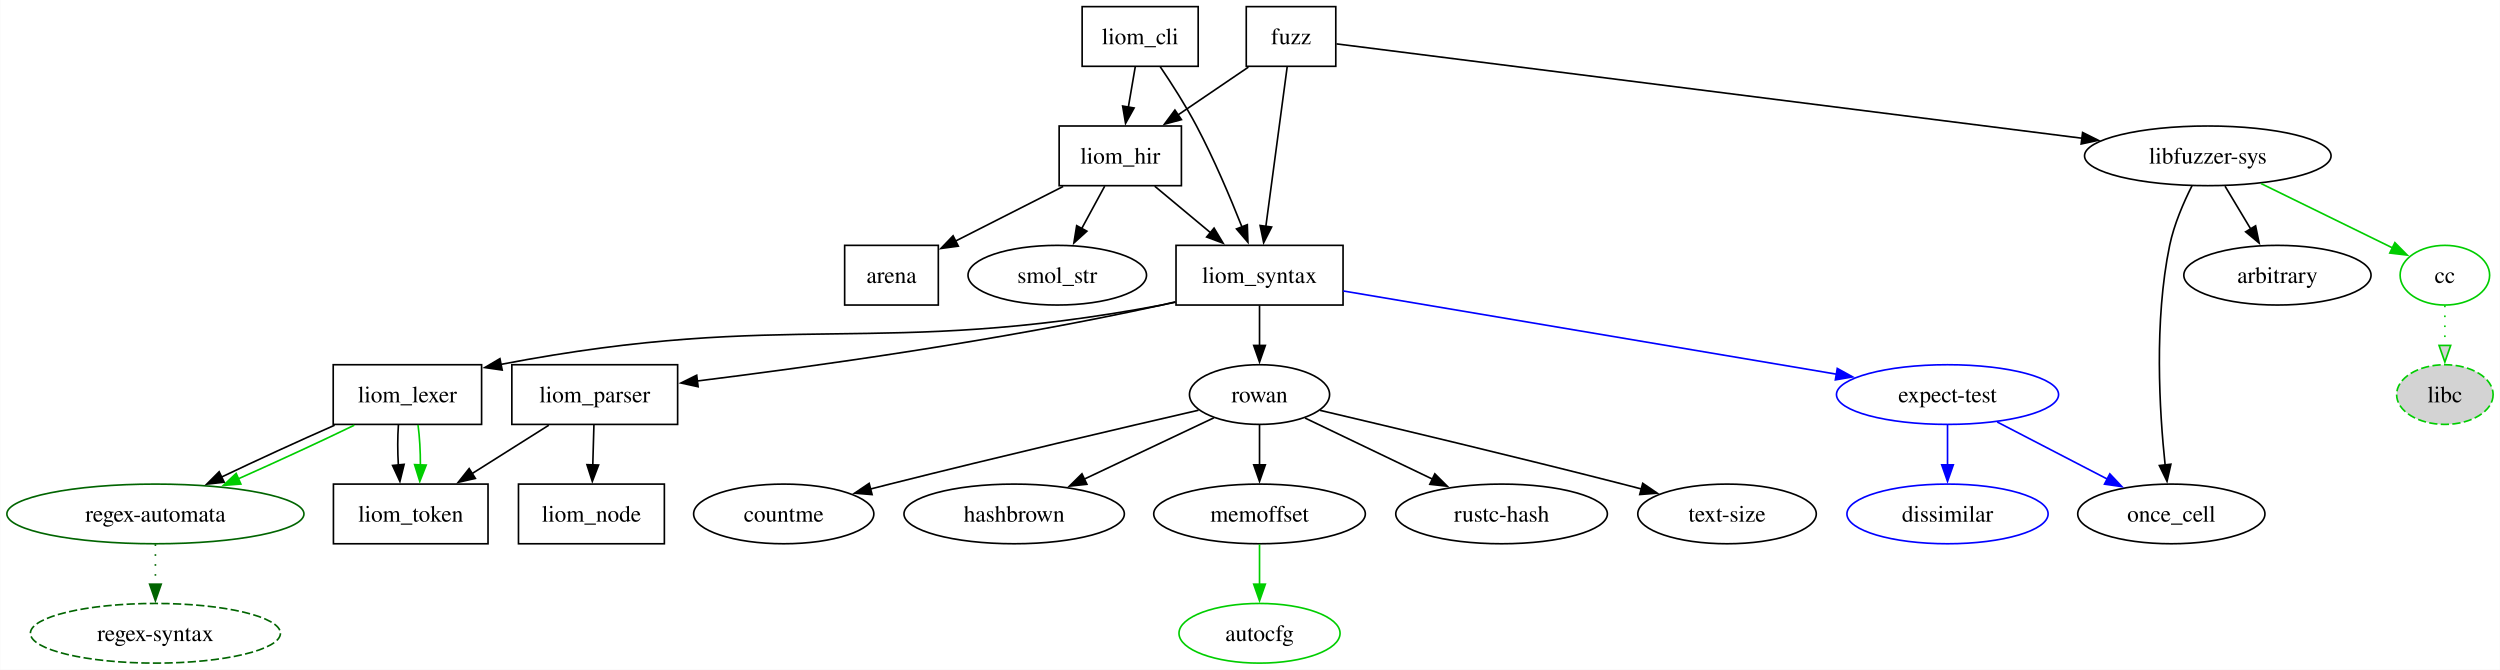
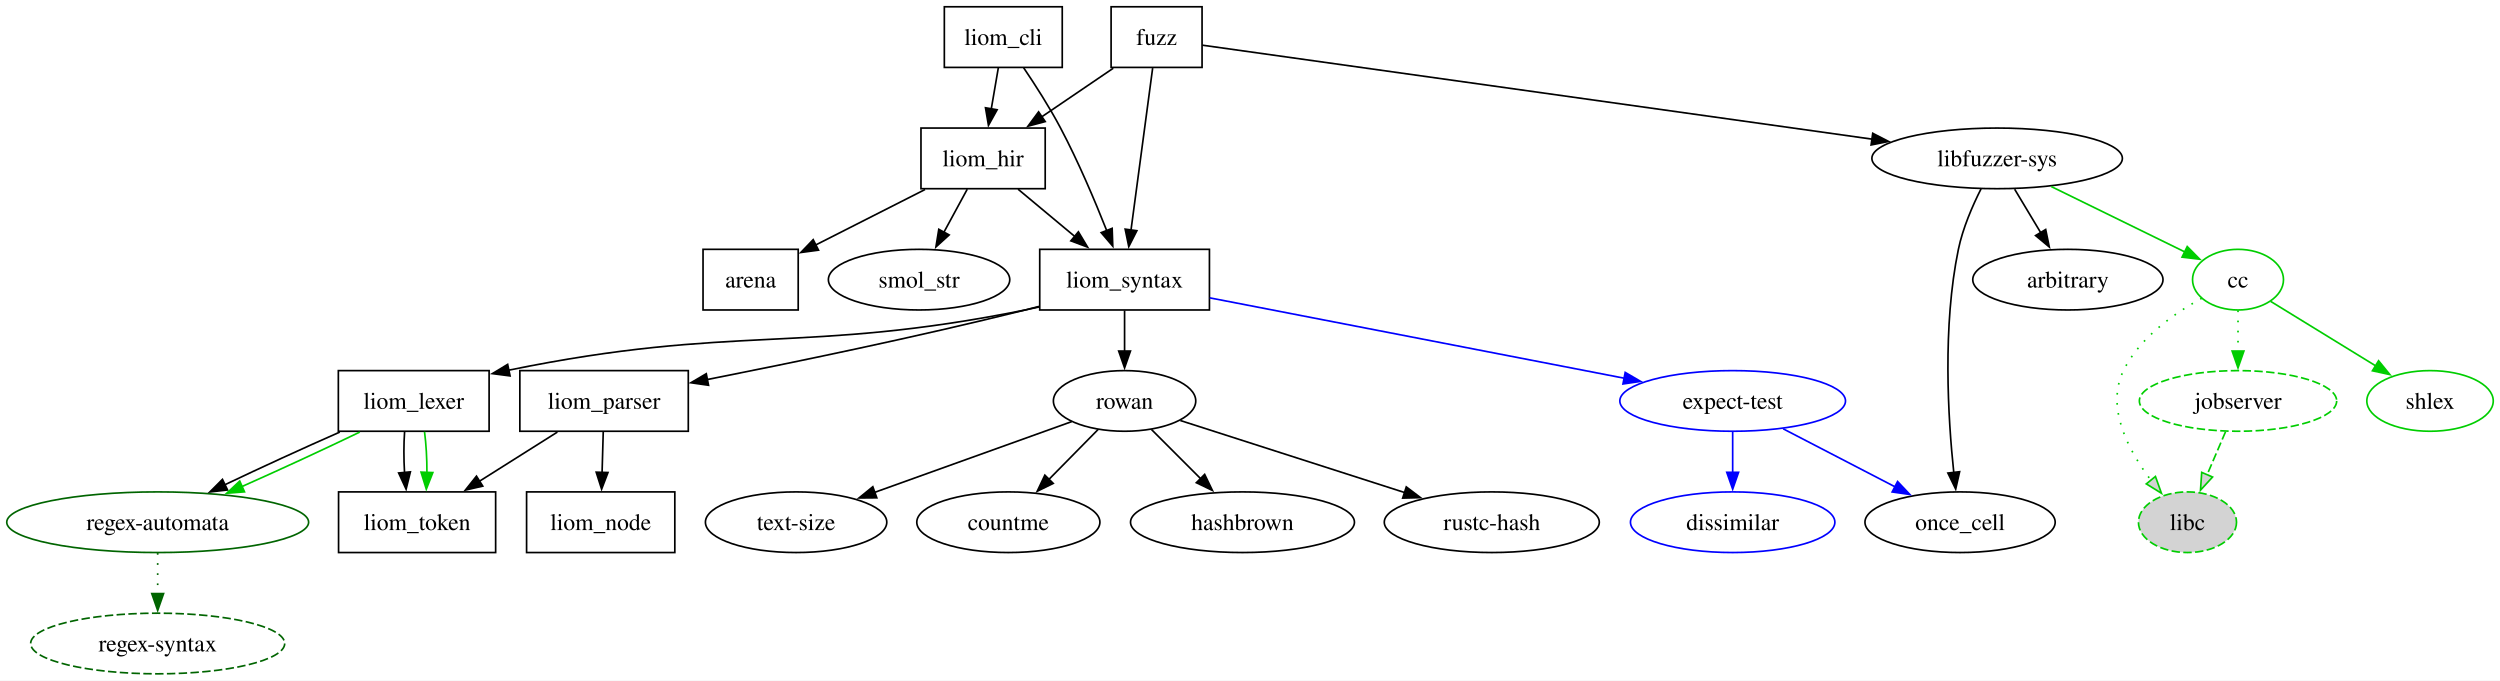
- <svg xmlns="http://www.w3.org/2000/svg" width="1508pt" height="404pt" viewBox="0.00 0.00 1507.73 404.00">
+ <svg xmlns="http://www.w3.org/2000/svg" width="1484pt" height="404pt" viewBox="0.00 0.00 1484.14 404.00">
  <g id="graph0" class="graph" transform="scale(1 1) rotate(0) translate(4 400)">
-     <polygon fill="white" stroke="none" points="-4,4 -4,-400 1503.73,-400 1503.73,4 -4,4" />
+     <polygon fill="white" stroke="none" points="-4,4 -4,-400 1480.14,-400 1480.14,4 -4,4" />
    <g id="node1" class="node">
-       <polygon fill="none" stroke="black" points="561.86,-252 505.36,-252 505.36,-216 561.86,-216 561.86,-252" />
-       <text text-anchor="middle" x="533.61" y="-229.32" font-family="Times,serif" font-size="14.00">arena</text>
+       <polygon fill="none" stroke="black" points="469.86,-252 413.36,-252 413.36,-216 469.86,-216 469.86,-252" />
+       <text text-anchor="middle" x="441.61" y="-229.32" font-family="Times,serif" font-size="14.00">arena</text>
    </g>
    <g id="node2" class="node">
-       <polygon fill="none" stroke="black" points="718.61,-396 648.61,-396 648.61,-360 718.61,-360 718.61,-396" />
-       <text text-anchor="middle" x="683.61" y="-373.32" font-family="Times,serif" font-size="14.00">liom_cli</text>
+       <polygon fill="none" stroke="black" points="626.61,-396 556.61,-396 556.61,-360 626.61,-360 626.61,-396" />
+       <text text-anchor="middle" x="591.61" y="-373.32" font-family="Times,serif" font-size="14.00">liom_cli</text>
    </g>
    <g id="node3" class="node">
-       <polygon fill="none" stroke="black" points="708.49,-324 634.74,-324 634.74,-288 708.49,-288 708.49,-324" />
-       <text text-anchor="middle" x="671.61" y="-301.32" font-family="Times,serif" font-size="14.00">liom_hir</text>
+       <polygon fill="none" stroke="black" points="616.49,-324 542.74,-324 542.74,-288 616.49,-288 616.49,-324" />
+       <text text-anchor="middle" x="579.61" y="-301.32" font-family="Times,serif" font-size="14.00">liom_hir</text>
    </g>
    <g id="edge1" class="edge">
-       <path fill="none" stroke="black" d="M680.65,-359.7C679.38,-352.32 677.88,-343.52 676.46,-335.25" />
-       <polygon fill="black" stroke="black" points="679.94,-334.86 674.8,-325.6 673.04,-336.04 679.94,-334.86" />
+       <path fill="none" stroke="black" d="M588.65,-359.7C587.38,-352.32 585.88,-343.52 584.46,-335.25" />
+       <polygon fill="black" stroke="black" points="587.94,-334.86 582.8,-325.6 581.04,-336.04 587.94,-334.86" />
    </g>
    <g id="node4" class="node">
-       <polygon fill="none" stroke="black" points="805.99,-252 705.24,-252 705.24,-216 805.99,-216 805.99,-252" />
-       <text text-anchor="middle" x="755.61" y="-229.32" font-family="Times,serif" font-size="14.00">liom_syntax</text>
+       <polygon fill="none" stroke="black" points="713.99,-252 613.24,-252 613.24,-216 713.99,-216 713.99,-252" />
+       <text text-anchor="middle" x="663.61" y="-229.32" font-family="Times,serif" font-size="14.00">liom_syntax</text>
    </g>
    <g id="edge2" class="edge">
-       <path fill="none" stroke="black" d="M695.7,-359.77C702.57,-349.62 711.07,-336.37 717.61,-324 728.11,-304.17 738,-280.82 745.05,-263.01" />
-       <polygon fill="black" stroke="black" points="748.24,-264.46 748.61,-253.87 741.72,-261.92 748.24,-264.46" />
+       <path fill="none" stroke="black" d="M603.7,-359.77C610.57,-349.62 619.07,-336.37 625.61,-324 636.11,-304.17 646,-280.82 653.05,-263.01" />
+       <polygon fill="black" stroke="black" points="656.24,-264.46 656.61,-253.87 649.72,-261.92 656.24,-264.46" />
    </g>
    <g id="edge3" class="edge">
-       <path fill="none" stroke="black" d="M637.15,-287.52C617.43,-277.52 592.65,-264.95 572.27,-254.61" />
-       <polygon fill="black" stroke="black" points="573.92,-251.52 563.42,-250.12 570.76,-257.76 573.92,-251.52" />
+       <path fill="none" stroke="black" d="M545.15,-287.52C525.43,-277.52 500.65,-264.95 480.27,-254.61" />
+       <polygon fill="black" stroke="black" points="481.92,-251.52 471.42,-250.12 478.76,-257.76 481.92,-251.52" />
    </g>
    <g id="edge4" class="edge">
-       <path fill="none" stroke="black" d="M692.38,-287.7C702.58,-279.2 715.04,-268.81 726.2,-259.51" />
-       <polygon fill="black" stroke="black" points="728.19,-262.41 733.64,-253.32 723.71,-257.03 728.19,-262.41" />
+       <path fill="none" stroke="black" d="M600.38,-287.7C610.58,-279.2 623.04,-268.81 634.2,-259.51" />
+       <polygon fill="black" stroke="black" points="636.19,-262.41 641.64,-253.32 631.71,-257.03 636.19,-262.41" />
    </g>
    <g id="node10" class="node">
-       <ellipse fill="none" stroke="black" cx="633.61" cy="-234" rx="53.84" ry="18" />
-       <text text-anchor="middle" x="633.61" y="-229.32" font-family="Times,serif" font-size="14.00">smol_str</text>
+       <ellipse fill="none" stroke="black" cx="541.61" cy="-234" rx="53.84" ry="18" />
+       <text text-anchor="middle" x="541.61" y="-229.32" font-family="Times,serif" font-size="14.00">smol_str</text>
    </g>
    <g id="edge5" class="edge">
-       <path fill="none" stroke="black" d="M662.22,-287.7C658.03,-279.98 653,-270.71 648.33,-262.11" />
-       <polygon fill="black" stroke="black" points="651.47,-260.55 643.62,-253.43 645.32,-263.89 651.47,-260.55" />
+       <path fill="none" stroke="black" d="M570.22,-287.7C566.03,-279.98 561,-270.71 556.33,-262.11" />
+       <polygon fill="black" stroke="black" points="559.47,-260.55 551.62,-253.43 553.32,-263.89 559.47,-260.55" />
    </g>
    <g id="node5" class="node">
      <polygon fill="none" stroke="black" points="286.36,-180 196.86,-180 196.86,-144 286.36,-144 286.36,-180" />
      <text text-anchor="middle" x="241.61" y="-157.32" font-family="Times,serif" font-size="14.00">liom_lexer</text>
    </g>
    <g id="edge7" class="edge">
-       <path fill="none" stroke="black" d="M704.91,-217.73C702.12,-217.09 699.34,-216.51 696.61,-216 524.34,-183.75 473.17,-213.78 297.97,-180.2" />
-       <polygon fill="black" stroke="black" points="298.78,-176.79 288.29,-178.29 297.43,-183.66 298.78,-176.79" />
+       <path fill="none" stroke="black" d="M612.9,-217.81C610.11,-217.16 607.33,-216.55 604.61,-216 472.63,-189.49 432.91,-207.86 298,-180.26" />
+       <polygon fill="black" stroke="black" points="298.81,-176.85 288.3,-178.22 297.37,-183.7 298.81,-176.85" />
    </g>
    <g id="node7" class="node">
      <polygon fill="none" stroke="black" points="404.61,-180 304.61,-180 304.61,-144 404.61,-144 404.61,-180" />
      <text text-anchor="middle" x="354.61" y="-157.32" font-family="Times,serif" font-size="14.00">liom_parser</text>
    </g>
    <g id="edge8" class="edge">
-       <path fill="none" stroke="black" d="M704.87,-217.94C702.09,-217.25 699.32,-216.6 696.61,-216 599.49,-194.57 484.97,-178.7 416.17,-170.15" />
-       <polygon fill="black" stroke="black" points="416.97,-166.72 406.61,-168.98 416.11,-173.67 416.97,-166.72" />
+       <path fill="none" stroke="black" d="M612.83,-218.12C610.05,-217.38 607.3,-216.67 604.61,-216 540.58,-200.01 466.56,-184.71 415.77,-174.69" />
+       <polygon fill="black" stroke="black" points="416.63,-171.3 406.15,-172.8 415.28,-178.16 416.63,-171.3" />
    </g>
    <g id="node11" class="node">
-       <ellipse fill="none" stroke="blue" cx="1170.61" cy="-162" rx="66.99" ry="18" />
-       <text text-anchor="middle" x="1170.61" y="-157.32" font-family="Times,serif" font-size="14.00">expect-test</text>
+       <ellipse fill="none" stroke="blue" cx="1024.61" cy="-162" rx="66.99" ry="18" />
+       <text text-anchor="middle" x="1024.61" y="-157.32" font-family="Times,serif" font-size="14.00">expect-test</text>
    </g>
    <g id="edge6" class="edge">
-       <path fill="none" stroke="blue" d="M806.09,-224.49C880.67,-211.91 1020.42,-188.33 1103.54,-174.31" />
-       <polygon fill="blue" stroke="blue" points="1104.11,-177.77 1113.39,-172.65 1102.95,-170.86 1104.11,-177.77" />
+       <path fill="none" stroke="blue" d="M714.19,-223.19C778.66,-210.69 890.16,-189.07 960.52,-175.43" />
+       <polygon fill="blue" stroke="blue" points="960.81,-178.94 969.96,-173.6 959.48,-172.07 960.81,-178.94" />
    </g>
    <g id="node12" class="node">
-       <ellipse fill="none" stroke="black" cx="755.61" cy="-162" rx="42.26" ry="18" />
-       <text text-anchor="middle" x="755.61" y="-157.32" font-family="Times,serif" font-size="14.00">rowan</text>
+       <ellipse fill="none" stroke="black" cx="663.61" cy="-162" rx="42.26" ry="18" />
+       <text text-anchor="middle" x="663.61" y="-157.32" font-family="Times,serif" font-size="14.00">rowan</text>
    </g>
    <g id="edge9" class="edge">
-       <path fill="none" stroke="black" d="M755.61,-215.7C755.61,-208.41 755.61,-199.73 755.61,-191.54" />
-       <polygon fill="black" stroke="black" points="759.11,-191.62 755.61,-181.62 752.11,-191.62 759.11,-191.62" />
+       <path fill="none" stroke="black" d="M663.61,-215.7C663.61,-208.41 663.61,-199.73 663.61,-191.54" />
+       <polygon fill="black" stroke="black" points="667.11,-191.62 663.61,-181.62 660.11,-191.62 667.11,-191.62" />
    </g>
    <g id="node6" class="node">
      <polygon fill="none" stroke="black" points="290.24,-108 196.99,-108 196.99,-72 290.24,-72 290.24,-108" />
      <text text-anchor="middle" x="243.61" y="-85.33" font-family="Times,serif" font-size="14.00">liom_token</text>
    </g>
    <g id="edge10" class="edge">
      <path fill="none" stroke="black" d="M236.19,-143.7C235.65,-136.41 235.65,-127.73 236.15,-119.54" />
      <polygon fill="black" stroke="black" points="239.63,-119.9 237.09,-109.61 232.66,-119.24 239.63,-119.9" />
    </g>
    <g id="edge11" class="edge">
      <path fill="none" stroke="#00cd00" d="M248.02,-143.7C248.98,-136.41 249.48,-127.73 249.45,-119.54" />
      <polygon fill="#00cd00" stroke="#00cd00" points="252.95,-119.48 249.08,-109.62 245.95,-119.74 252.95,-119.48" />
    </g>
    <g id="node13" class="node">
      <ellipse fill="none" stroke="darkgreen" cx="89.61" cy="-90" rx="89.61" ry="18" />
      <text text-anchor="middle" x="89.61" y="-85.33" font-family="Times,serif" font-size="14.00">regex-automata</text>
    </g>
    <g id="edge12" class="edge">
      <path fill="none" stroke="black" d="M197.72,-143.52C176.14,-134.02 150.39,-122.22 129.39,-112.2" />
      <polygon fill="black" stroke="black" points="131.09,-109.14 120.57,-107.96 128.06,-115.45 131.09,-109.14" />
    </g>
    <g id="edge13" class="edge">
      <path fill="none" stroke="#00cd00" d="M209.58,-143.52C189.23,-133.68 162.57,-121.37 139.51,-111.13" />
      <polygon fill="#00cd00" stroke="#00cd00" points="141.15,-108.03 130.58,-107.2 138.32,-114.44 141.15,-108.03" />
    </g>
    <g id="edge15" class="edge">
      <path fill="none" stroke="black" d="M326.89,-143.52C312.88,-134.68 295.68,-123.84 280.57,-114.3" />
      <polygon fill="black" stroke="black" points="282.59,-111.44 272.26,-109.07 278.86,-117.36 282.59,-111.44" />
    </g>
    <g id="node8" class="node">
      <polygon fill="none" stroke="black" points="396.61,-108 308.61,-108 308.61,-72 396.61,-72 396.61,-108" />
      <text text-anchor="middle" x="352.61" y="-85.33" font-family="Times,serif" font-size="14.00">liom_node</text>
    </g>
    <g id="edge14" class="edge">
      <path fill="none" stroke="black" d="M354.12,-143.7C353.91,-136.41 353.66,-127.73 353.43,-119.54" />
      <polygon fill="black" stroke="black" points="356.93,-119.51 353.15,-109.62 349.93,-119.71 356.93,-119.51" />
    </g>
    <g id="node9" class="node">
-       <polygon fill="none" stroke="black" points="801.61,-396 747.61,-396 747.61,-360 801.61,-360 801.61,-396" />
-       <text text-anchor="middle" x="774.61" y="-373.32" font-family="Times,serif" font-size="14.00">fuzz</text>
+       <polygon fill="none" stroke="black" points="709.61,-396 655.61,-396 655.61,-360 709.61,-360 709.61,-396" />
+       <text text-anchor="middle" x="682.61" y="-373.32" font-family="Times,serif" font-size="14.00">fuzz</text>
    </g>
    <g id="edge17" class="edge">
-       <path fill="none" stroke="black" d="M748.89,-359.52C736.01,-350.76 720.24,-340.04 706.3,-330.58" />
-       <polygon fill="black" stroke="black" points="708.5,-327.84 698.26,-325.11 704.57,-333.63 708.5,-327.84" />
+       <path fill="none" stroke="black" d="M656.89,-359.52C644.01,-350.76 628.24,-340.04 614.3,-330.58" />
+       <polygon fill="black" stroke="black" points="616.5,-327.84 606.26,-325.11 612.57,-333.63 616.5,-327.84" />
    </g>
    <g id="edge18" class="edge">
-       <path fill="none" stroke="black" d="M772.28,-359.59C769.08,-335.61 763.26,-292.14 759.42,-263.42" />
-       <polygon fill="black" stroke="black" points="762.9,-263.06 758.1,-253.61 755.96,-263.99 762.9,-263.06" />
+       <path fill="none" stroke="black" d="M680.28,-359.59C677.08,-335.61 671.26,-292.14 667.42,-263.42" />
+       <polygon fill="black" stroke="black" points="670.9,-263.06 666.1,-253.61 663.96,-263.99 670.9,-263.06" />
    </g>
    <g id="node14" class="node">
-       <ellipse fill="none" stroke="black" cx="1327.61" cy="-306" rx="74.36" ry="18" />
-       <text text-anchor="middle" x="1327.61" y="-301.32" font-family="Times,serif" font-size="14.00">libfuzzer-sys</text>
+       <ellipse fill="none" stroke="black" cx="1181.61" cy="-306" rx="74.36" ry="18" />
+       <text text-anchor="middle" x="1181.61" y="-301.32" font-family="Times,serif" font-size="14.00">libfuzzer-sys</text>
    </g>
    <g id="edge16" class="edge">
-       <path fill="none" stroke="black" d="M802.04,-373.53C883.61,-363.2 1126.82,-332.42 1251.73,-316.61" />
-       <polygon fill="black" stroke="black" points="1252.09,-320.09 1261.57,-315.36 1251.21,-313.14 1252.09,-320.09" />
+       <path fill="none" stroke="black" d="M709.8,-373.19C784.42,-362.72 994.38,-333.27 1107.39,-317.41" />
+       <polygon fill="black" stroke="black" points="1107.76,-320.89 1117.18,-316.04 1106.79,-313.96 1107.76,-320.89" />
    </g>
    <g id="node15" class="node">
-       <ellipse fill="none" stroke="blue" cx="1170.61" cy="-90" rx="60.68" ry="18" />
-       <text text-anchor="middle" x="1170.61" y="-85.33" font-family="Times,serif" font-size="14.00">dissimilar</text>
+       <ellipse fill="none" stroke="blue" cx="1024.61" cy="-90" rx="60.68" ry="18" />
+       <text text-anchor="middle" x="1024.61" y="-85.33" font-family="Times,serif" font-size="14.00">dissimilar</text>
    </g>
    <g id="edge19" class="edge">
-       <path fill="none" stroke="blue" d="M1170.61,-143.7C1170.61,-136.41 1170.61,-127.73 1170.61,-119.54" />
-       <polygon fill="blue" stroke="blue" points="1174.11,-119.62 1170.61,-109.62 1167.11,-119.62 1174.11,-119.62" />
+       <path fill="none" stroke="blue" d="M1024.61,-143.7C1024.61,-136.41 1024.61,-127.73 1024.61,-119.54" />
+       <polygon fill="blue" stroke="blue" points="1028.11,-119.62 1024.61,-109.62 1021.11,-119.62 1028.11,-119.62" />
    </g>
    <g id="node16" class="node">
-       <ellipse fill="none" stroke="black" cx="1305.61" cy="-90" rx="56.47" ry="18" />
-       <text text-anchor="middle" x="1305.61" y="-85.33" font-family="Times,serif" font-size="14.00">once_cell</text>
+       <ellipse fill="none" stroke="black" cx="1159.61" cy="-90" rx="56.47" ry="18" />
+       <text text-anchor="middle" x="1159.61" y="-85.33" font-family="Times,serif" font-size="14.00">once_cell</text>
    </g>
    <g id="edge20" class="edge">
-       <path fill="none" stroke="blue" d="M1200.57,-145.46C1220.2,-135.29 1246.04,-121.89 1267.17,-110.93" />
-       <polygon fill="blue" stroke="blue" points="1268.51,-114.18 1275.78,-106.47 1265.29,-107.97 1268.51,-114.18" />
+       <path fill="none" stroke="blue" d="M1054.57,-145.46C1074.2,-135.29 1100.04,-121.89 1121.17,-110.93" />
+       <polygon fill="blue" stroke="blue" points="1122.51,-114.18 1129.78,-106.47 1119.29,-107.97 1122.51,-114.18" />
    </g>
    <g id="node17" class="node">
-       <ellipse fill="none" stroke="black" cx="468.61" cy="-90" rx="54.36" ry="18" />
-       <text text-anchor="middle" x="468.61" y="-85.33" font-family="Times,serif" font-size="14.00">countme</text>
+       <ellipse fill="none" stroke="black" cx="594.61" cy="-90" rx="54.36" ry="18" />
+       <text text-anchor="middle" x="594.61" y="-85.33" font-family="Times,serif" font-size="14.00">countme</text>
    </g>
    <g id="edge21" class="edge">
-       <path fill="none" stroke="black" d="M718.84,-152.57C674.58,-142.36 598.03,-124.46 532.61,-108 528.82,-107.05 524.9,-106.04 520.96,-105.03" />
-       <polygon fill="black" stroke="black" points="521.91,-101.66 511.35,-102.52 520.14,-108.43 521.91,-101.66" />
+       <path fill="none" stroke="black" d="M647.96,-145.12C639.26,-136.29 628.26,-125.13 618.51,-115.24" />
+       <polygon fill="black" stroke="black" points="621.26,-113.05 611.75,-108.38 616.28,-117.96 621.26,-113.05" />
    </g>
    <g id="node18" class="node">
-       <ellipse fill="none" stroke="black" cx="607.61" cy="-90" rx="66.47" ry="18" />
-       <text text-anchor="middle" x="607.61" y="-85.33" font-family="Times,serif" font-size="14.00">hashbrown</text>
+       <ellipse fill="none" stroke="black" cx="733.61" cy="-90" rx="66.47" ry="18" />
+       <text text-anchor="middle" x="733.61" y="-85.33" font-family="Times,serif" font-size="14.00">hashbrown</text>
    </g>
    <g id="edge22" class="edge">
-       <path fill="none" stroke="black" d="M728.12,-148C706.18,-137.62 675.06,-122.9 649.94,-111.02" />
-       <polygon fill="black" stroke="black" points="651.49,-107.88 640.96,-106.77 648.5,-114.21 651.49,-107.88" />
+       <path fill="none" stroke="black" d="M679.5,-145.12C688.2,-136.42 699.17,-125.45 708.95,-115.66" />
+       <polygon fill="black" stroke="black" points="711.15,-118.41 715.75,-108.87 706.2,-113.46 711.15,-118.41" />
    </g>
    <g id="node19" class="node">
-       <ellipse fill="none" stroke="black" cx="755.61" cy="-90" rx="63.83" ry="18" />
-       <text text-anchor="middle" x="755.61" y="-85.33" font-family="Times,serif" font-size="14.00">memoffset</text>
+       <ellipse fill="none" stroke="black" cx="881.61" cy="-90" rx="63.83" ry="18" />
+       <text text-anchor="middle" x="881.61" y="-85.33" font-family="Times,serif" font-size="14.00">rustc-hash</text>
    </g>
    <g id="edge23" class="edge">
-       <path fill="none" stroke="black" d="M755.61,-143.7C755.61,-136.41 755.61,-127.73 755.61,-119.54" />
-       <polygon fill="black" stroke="black" points="759.11,-119.62 755.61,-109.62 752.11,-119.62 759.11,-119.62" />
+       <path fill="none" stroke="black" d="M696.72,-150.37C732.07,-139.02 788.57,-120.88 829.81,-107.63" />
+       <polygon fill="black" stroke="black" points="830.85,-110.98 839.3,-104.59 828.71,-104.31 830.85,-110.98" />
    </g>
    <g id="node20" class="node">
-       <ellipse fill="none" stroke="black" cx="901.61" cy="-90" rx="63.83" ry="18" />
-       <text text-anchor="middle" x="901.61" y="-85.33" font-family="Times,serif" font-size="14.00">rustc-hash</text>
+       <ellipse fill="none" stroke="black" cx="468.61" cy="-90" rx="53.84" ry="18" />
+       <text text-anchor="middle" x="468.61" y="-85.33" font-family="Times,serif" font-size="14.00">text-size</text>
    </g>
    <g id="edge24" class="edge">
-       <path fill="none" stroke="black" d="M783.08,-147.83C804.76,-137.44 835.37,-122.76 860.05,-110.93" />
-       <polygon fill="black" stroke="black" points="861.35,-114.19 868.86,-106.71 858.33,-107.87 861.35,-114.19" />
+       <path fill="none" stroke="black" d="M632.28,-149.75C600.67,-138.41 551.49,-120.75 515.29,-107.75" />
+       <polygon fill="black" stroke="black" points="516.52,-104.48 505.93,-104.39 514.15,-111.07 516.52,-104.48" />
    </g>
    <g id="node21" class="node">
-       <ellipse fill="none" stroke="black" cx="1037.61" cy="-90" rx="53.84" ry="18" />
-       <text text-anchor="middle" x="1037.61" y="-85.33" font-family="Times,serif" font-size="14.00">text-size</text>
-     </g>
-     <g id="edge25" class="edge">
-       <path fill="none" stroke="black" d="M792.11,-152.48C835.64,-142.24 910.57,-124.39 974.61,-108 978.35,-107.04 982.2,-106.04 986.08,-105.02" />
-       <polygon fill="black" stroke="black" points="986.76,-108.47 995.52,-102.52 984.96,-101.7 986.76,-108.47" />
-     </g>
-     <g id="node22" class="node">
      <ellipse fill="none" stroke="darkgreen" stroke-dasharray="5,2" cx="89.61" cy="-18" rx="75.41" ry="18" />
      <text text-anchor="middle" x="89.61" y="-13.32" font-family="Times,serif" font-size="14.00">regex-syntax</text>
    </g>
-     <g id="edge26" class="edge">
+     <g id="edge25" class="edge">
      <path fill="none" stroke="darkgreen" stroke-dasharray="1,5" d="M89.61,-71.7C89.61,-64.41 89.61,-55.73 89.61,-47.54" />
      <polygon fill="darkgreen" stroke="darkgreen" points="93.11,-47.62 89.61,-37.62 86.11,-47.62 93.11,-47.62" />
    </g>
+     <g id="edge28" class="edge">
+       <path fill="none" stroke="black" d="M1172.07,-287.93C1166.97,-277.82 1161.22,-264.57 1158.61,-252 1149.14,-206.38 1152.43,-151.9 1155.88,-119.45" />
+       <polygon fill="black" stroke="black" points="1159.34,-119.99 1157.01,-109.66 1152.38,-119.19 1159.34,-119.99" />
+     </g>
+     <g id="node22" class="node">
+       <ellipse fill="none" stroke="black" cx="1223.61" cy="-234" rx="56.47" ry="18" />
+       <text text-anchor="middle" x="1223.61" y="-229.32" font-family="Times,serif" font-size="14.00">arbitrary</text>
+     </g>
+     <g id="edge26" class="edge">
+       <path fill="none" stroke="black" d="M1192,-287.7C1196.68,-279.9 1202.31,-270.51 1207.52,-261.83" />
+       <polygon fill="black" stroke="black" points="1210.43,-263.78 1212.57,-253.4 1204.43,-260.18 1210.43,-263.78" />
+     </g>
+     <g id="node23" class="node">
+       <ellipse fill="none" stroke="#00cd00" cx="1324.61" cy="-234" rx="27" ry="18" />
+       <text text-anchor="middle" x="1324.61" y="-229.32" font-family="Times,serif" font-size="14.00">cc</text>
+     </g>
+     <g id="edge27" class="edge">
+       <path fill="none" stroke="#00cd00" d="M1213.71,-289.29C1237.41,-277.69 1269.53,-261.97 1293.1,-250.43" />
+       <polygon fill="#00cd00" stroke="#00cd00" points="1294.46,-253.66 1301.91,-246.12 1291.39,-247.37 1294.46,-253.66" />
+     </g>
+     <g id="node24" class="node">
+       <ellipse fill="none" stroke="#00cd00" stroke-dasharray="5,2" cx="1324.61" cy="-162" rx="58.57" ry="18" />
+       <text text-anchor="middle" x="1324.61" y="-157.32" font-family="Times,serif" font-size="14.00">jobserver</text>
+     </g>
    <g id="edge29" class="edge">
-       <path fill="none" stroke="black" d="M1318.07,-287.93C1312.97,-277.82 1307.22,-264.57 1304.61,-252 1295.14,-206.38 1298.43,-151.9 1301.88,-119.45" />
-       <polygon fill="black" stroke="black" points="1305.34,-119.99 1303.01,-109.66 1298.38,-119.19 1305.34,-119.99" />
-     </g>
-     <g id="node23" class="node">
-       <ellipse fill="none" stroke="black" cx="1369.61" cy="-234" rx="56.47" ry="18" />
-       <text text-anchor="middle" x="1369.61" y="-229.32" font-family="Times,serif" font-size="14.00">arbitrary</text>
-     </g>
-     <g id="edge27" class="edge">
-       <path fill="none" stroke="black" d="M1338,-287.7C1342.68,-279.9 1348.31,-270.51 1353.52,-261.83" />
-       <polygon fill="black" stroke="black" points="1356.43,-263.78 1358.57,-253.4 1350.43,-260.18 1356.43,-263.78" />
-     </g>
-     <g id="node24" class="node">
-       <ellipse fill="none" stroke="#00cd00" cx="1470.61" cy="-234" rx="27" ry="18" />
-       <text text-anchor="middle" x="1470.61" y="-229.32" font-family="Times,serif" font-size="14.00">cc</text>
-     </g>
-     <g id="edge28" class="edge">
-       <path fill="none" stroke="#00cd00" d="M1359.71,-289.29C1383.41,-277.69 1415.53,-261.97 1439.1,-250.43" />
-       <polygon fill="#00cd00" stroke="#00cd00" points="1440.46,-253.66 1447.91,-246.12 1437.39,-247.37 1440.46,-253.66" />
+       <path fill="none" stroke="#00cd00" stroke-dasharray="1,5" d="M1324.61,-215.7C1324.61,-208.41 1324.61,-199.73 1324.61,-191.54" />
+       <polygon fill="#00cd00" stroke="#00cd00" points="1328.11,-191.62 1324.61,-181.62 1321.11,-191.62 1328.11,-191.62" />
    </g>
    <g id="node25" class="node">
-       <ellipse fill="none" stroke="#00cd00" cx="755.61" cy="-18" rx="48.58" ry="18" />
-       <text text-anchor="middle" x="755.61" y="-13.32" font-family="Times,serif" font-size="14.00">autocfg</text>
+       <ellipse fill="lightgrey" stroke="#00cd00" stroke-dasharray="5,2" cx="1294.61" cy="-90" rx="29.11" ry="18" />
+       <text text-anchor="middle" x="1294.61" y="-85.33" font-family="Times,serif" font-size="14.00">libc</text>
    </g>
    <g id="edge30" class="edge">
-       <path fill="none" stroke="#00cd00" d="M755.61,-71.7C755.61,-64.41 755.61,-55.73 755.61,-47.54" />
-       <polygon fill="#00cd00" stroke="#00cd00" points="759.11,-47.62 755.61,-37.62 752.11,-47.62 759.11,-47.62" />
+       <path fill="none" stroke="#00cd00" stroke-dasharray="1,5" d="M1303.05,-222.93C1286.97,-214.11 1266.21,-199.64 1256.61,-180 1246,-158.27 1259.33,-132.85 1273.04,-114.75" />
+       <polygon fill="lightgrey" stroke="#00cd00" points="1275.59,-117.16 1279.16,-107.19 1270.15,-112.76 1275.59,-117.16" />
    </g>
    <g id="node26" class="node">
-       <ellipse fill="lightgrey" stroke="#00cd00" stroke-dasharray="5,2" cx="1470.61" cy="-162" rx="29.11" ry="18" />
-       <text text-anchor="middle" x="1470.61" y="-157.32" font-family="Times,serif" font-size="14.00">libc</text>
+       <ellipse fill="none" stroke="#00cd00" cx="1438.61" cy="-162" rx="37.53" ry="18" />
+       <text text-anchor="middle" x="1438.61" y="-157.32" font-family="Times,serif" font-size="14.00">shlex</text>
    </g>
    <g id="edge31" class="edge">
-       <path fill="none" stroke="#00cd00" stroke-dasharray="1,5" d="M1470.61,-215.7C1470.61,-208.41 1470.61,-199.73 1470.61,-191.54" />
-       <polygon fill="lightgrey" stroke="#00cd00" points="1474.11,-191.62 1470.61,-181.62 1467.11,-191.62 1474.11,-191.62" />
+       <path fill="none" stroke="#00cd00" d="M1343.95,-221.13C1361.02,-210.65 1386.23,-195.17 1406.35,-182.81" />
+       <polygon fill="#00cd00" stroke="#00cd00" points="1408.06,-185.87 1414.75,-177.65 1404.4,-179.9 1408.06,-185.87" />
+     </g>
+     <g id="edge32" class="edge">
+       <path fill="none" stroke="#00cd00" stroke-dasharray="5,2" d="M1317.2,-143.7C1313.88,-135.95 1309.89,-126.64 1306.19,-118.02" />
+       <polygon fill="lightgrey" stroke="#00cd00" points="1309.49,-116.83 1302.33,-109.01 1303.06,-119.58 1309.49,-116.83" />
    </g>
  </g>
</svg>
